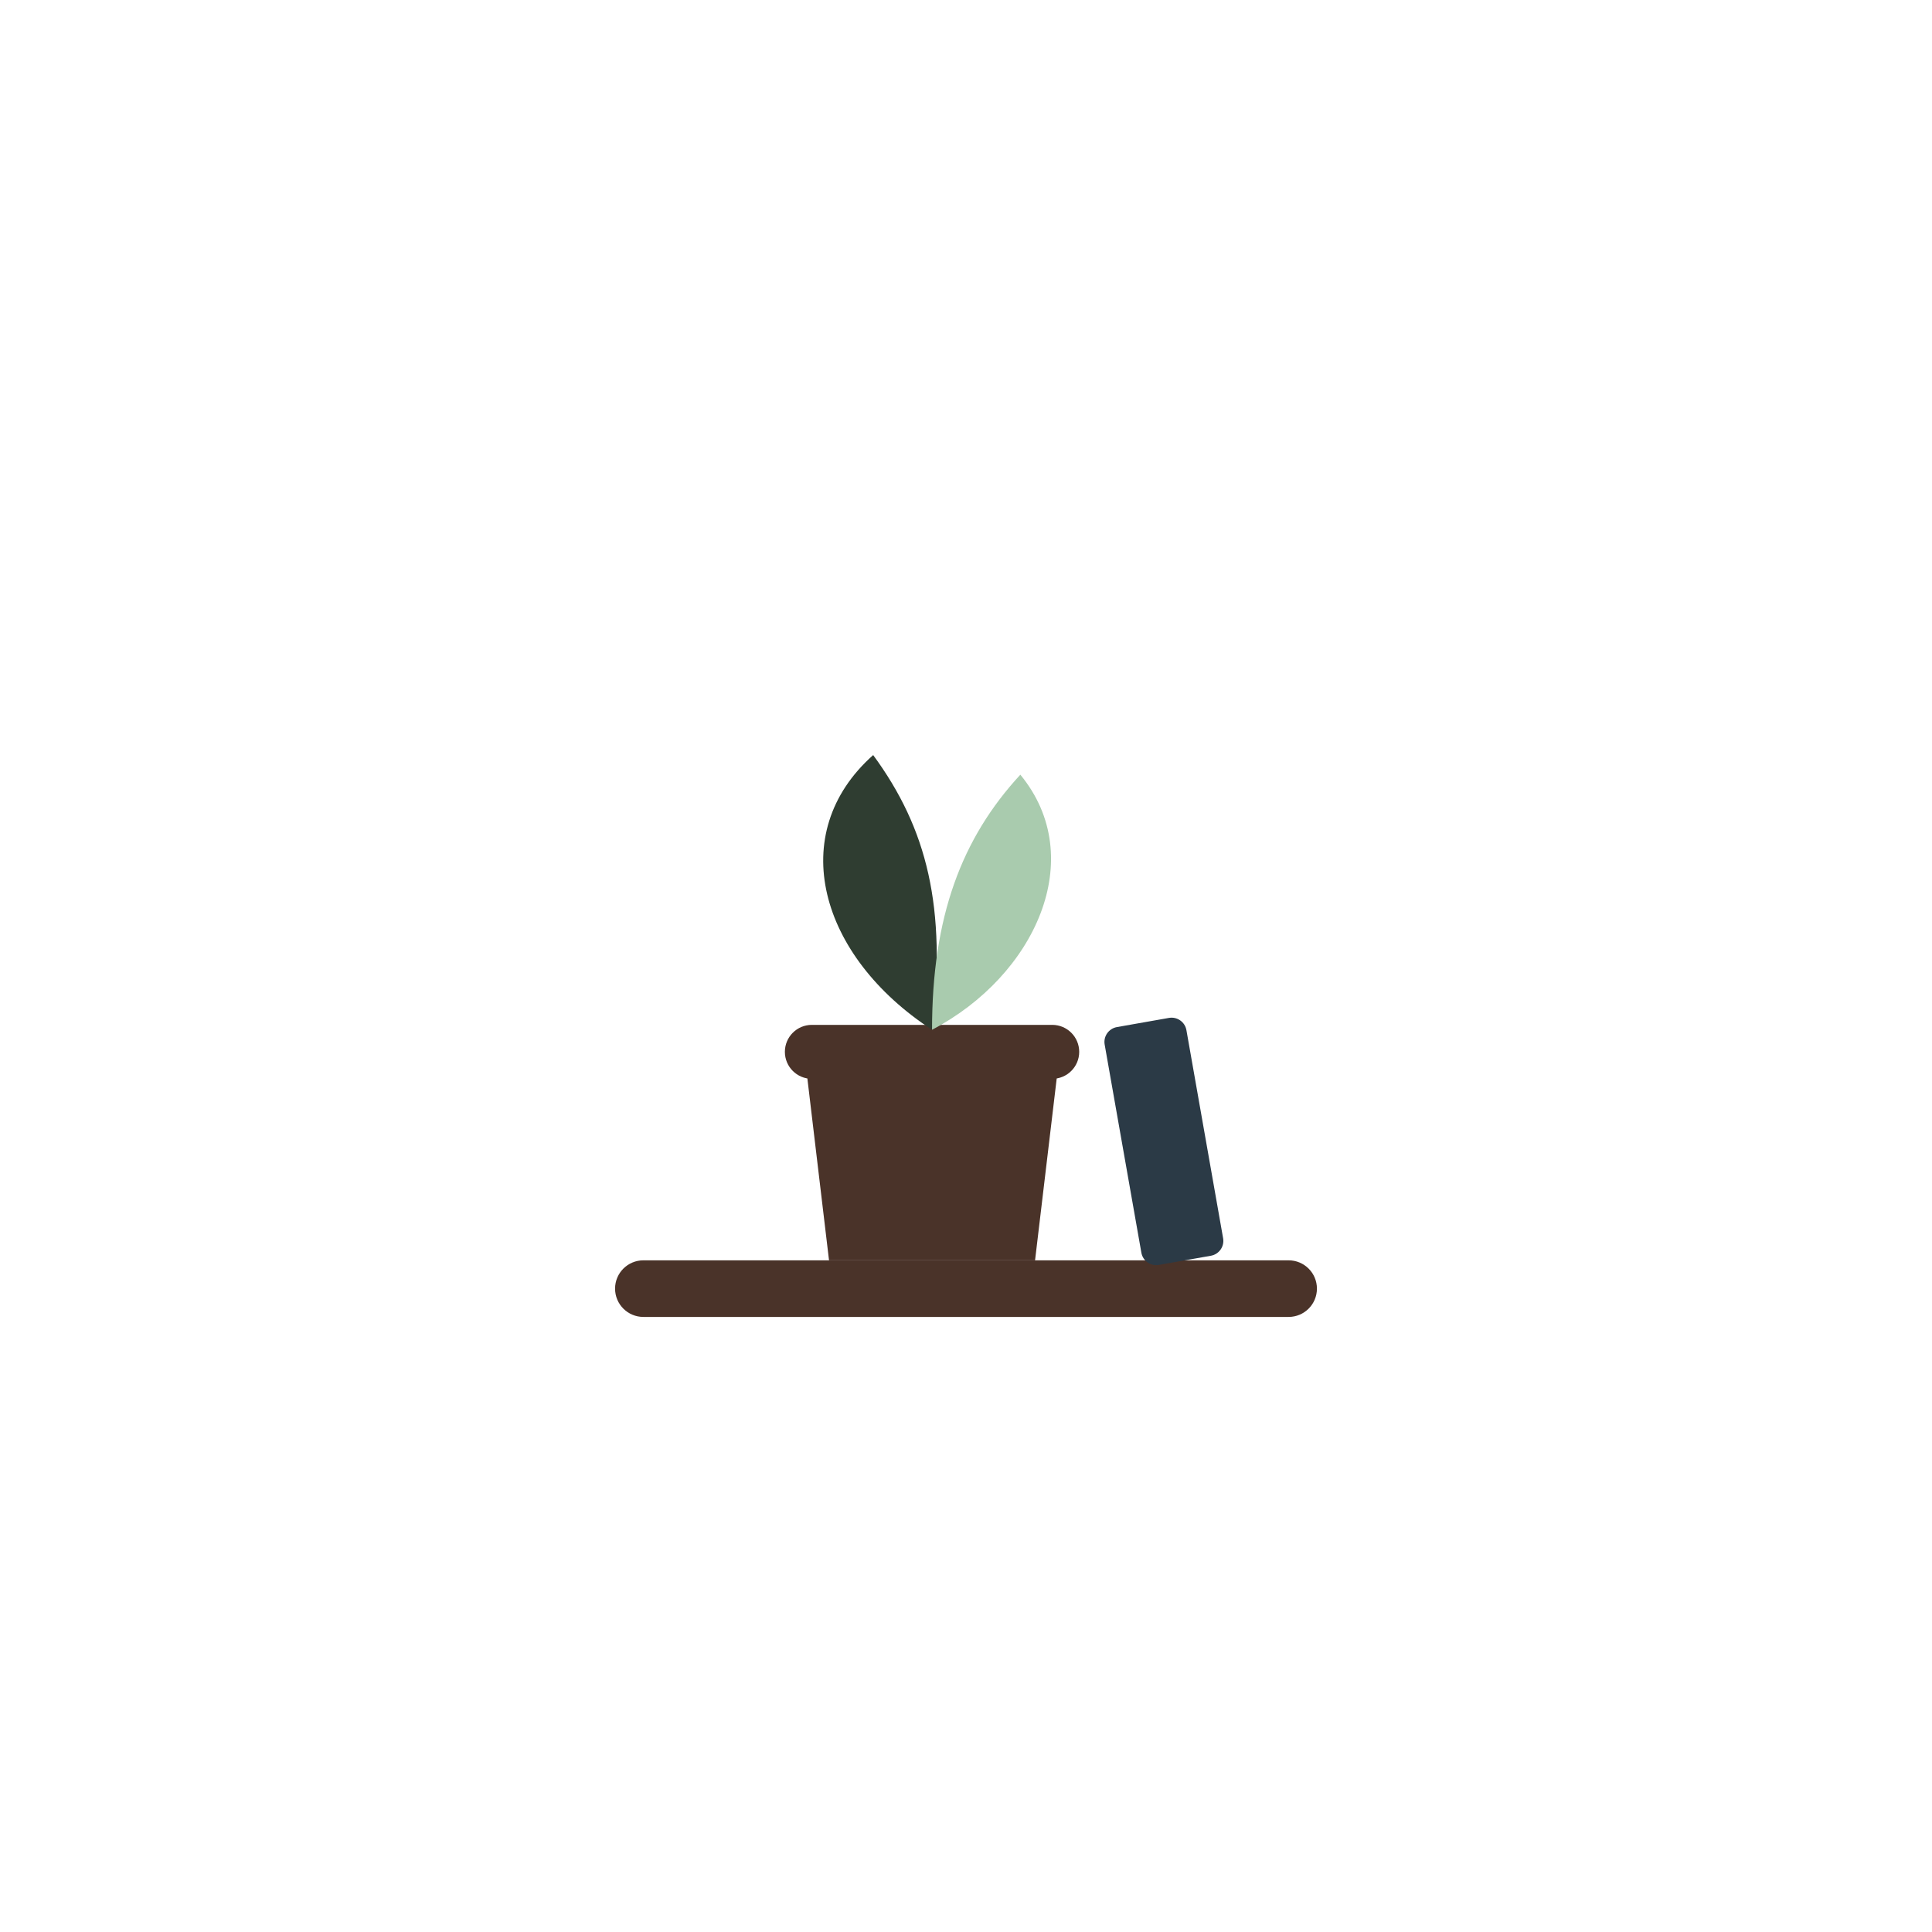
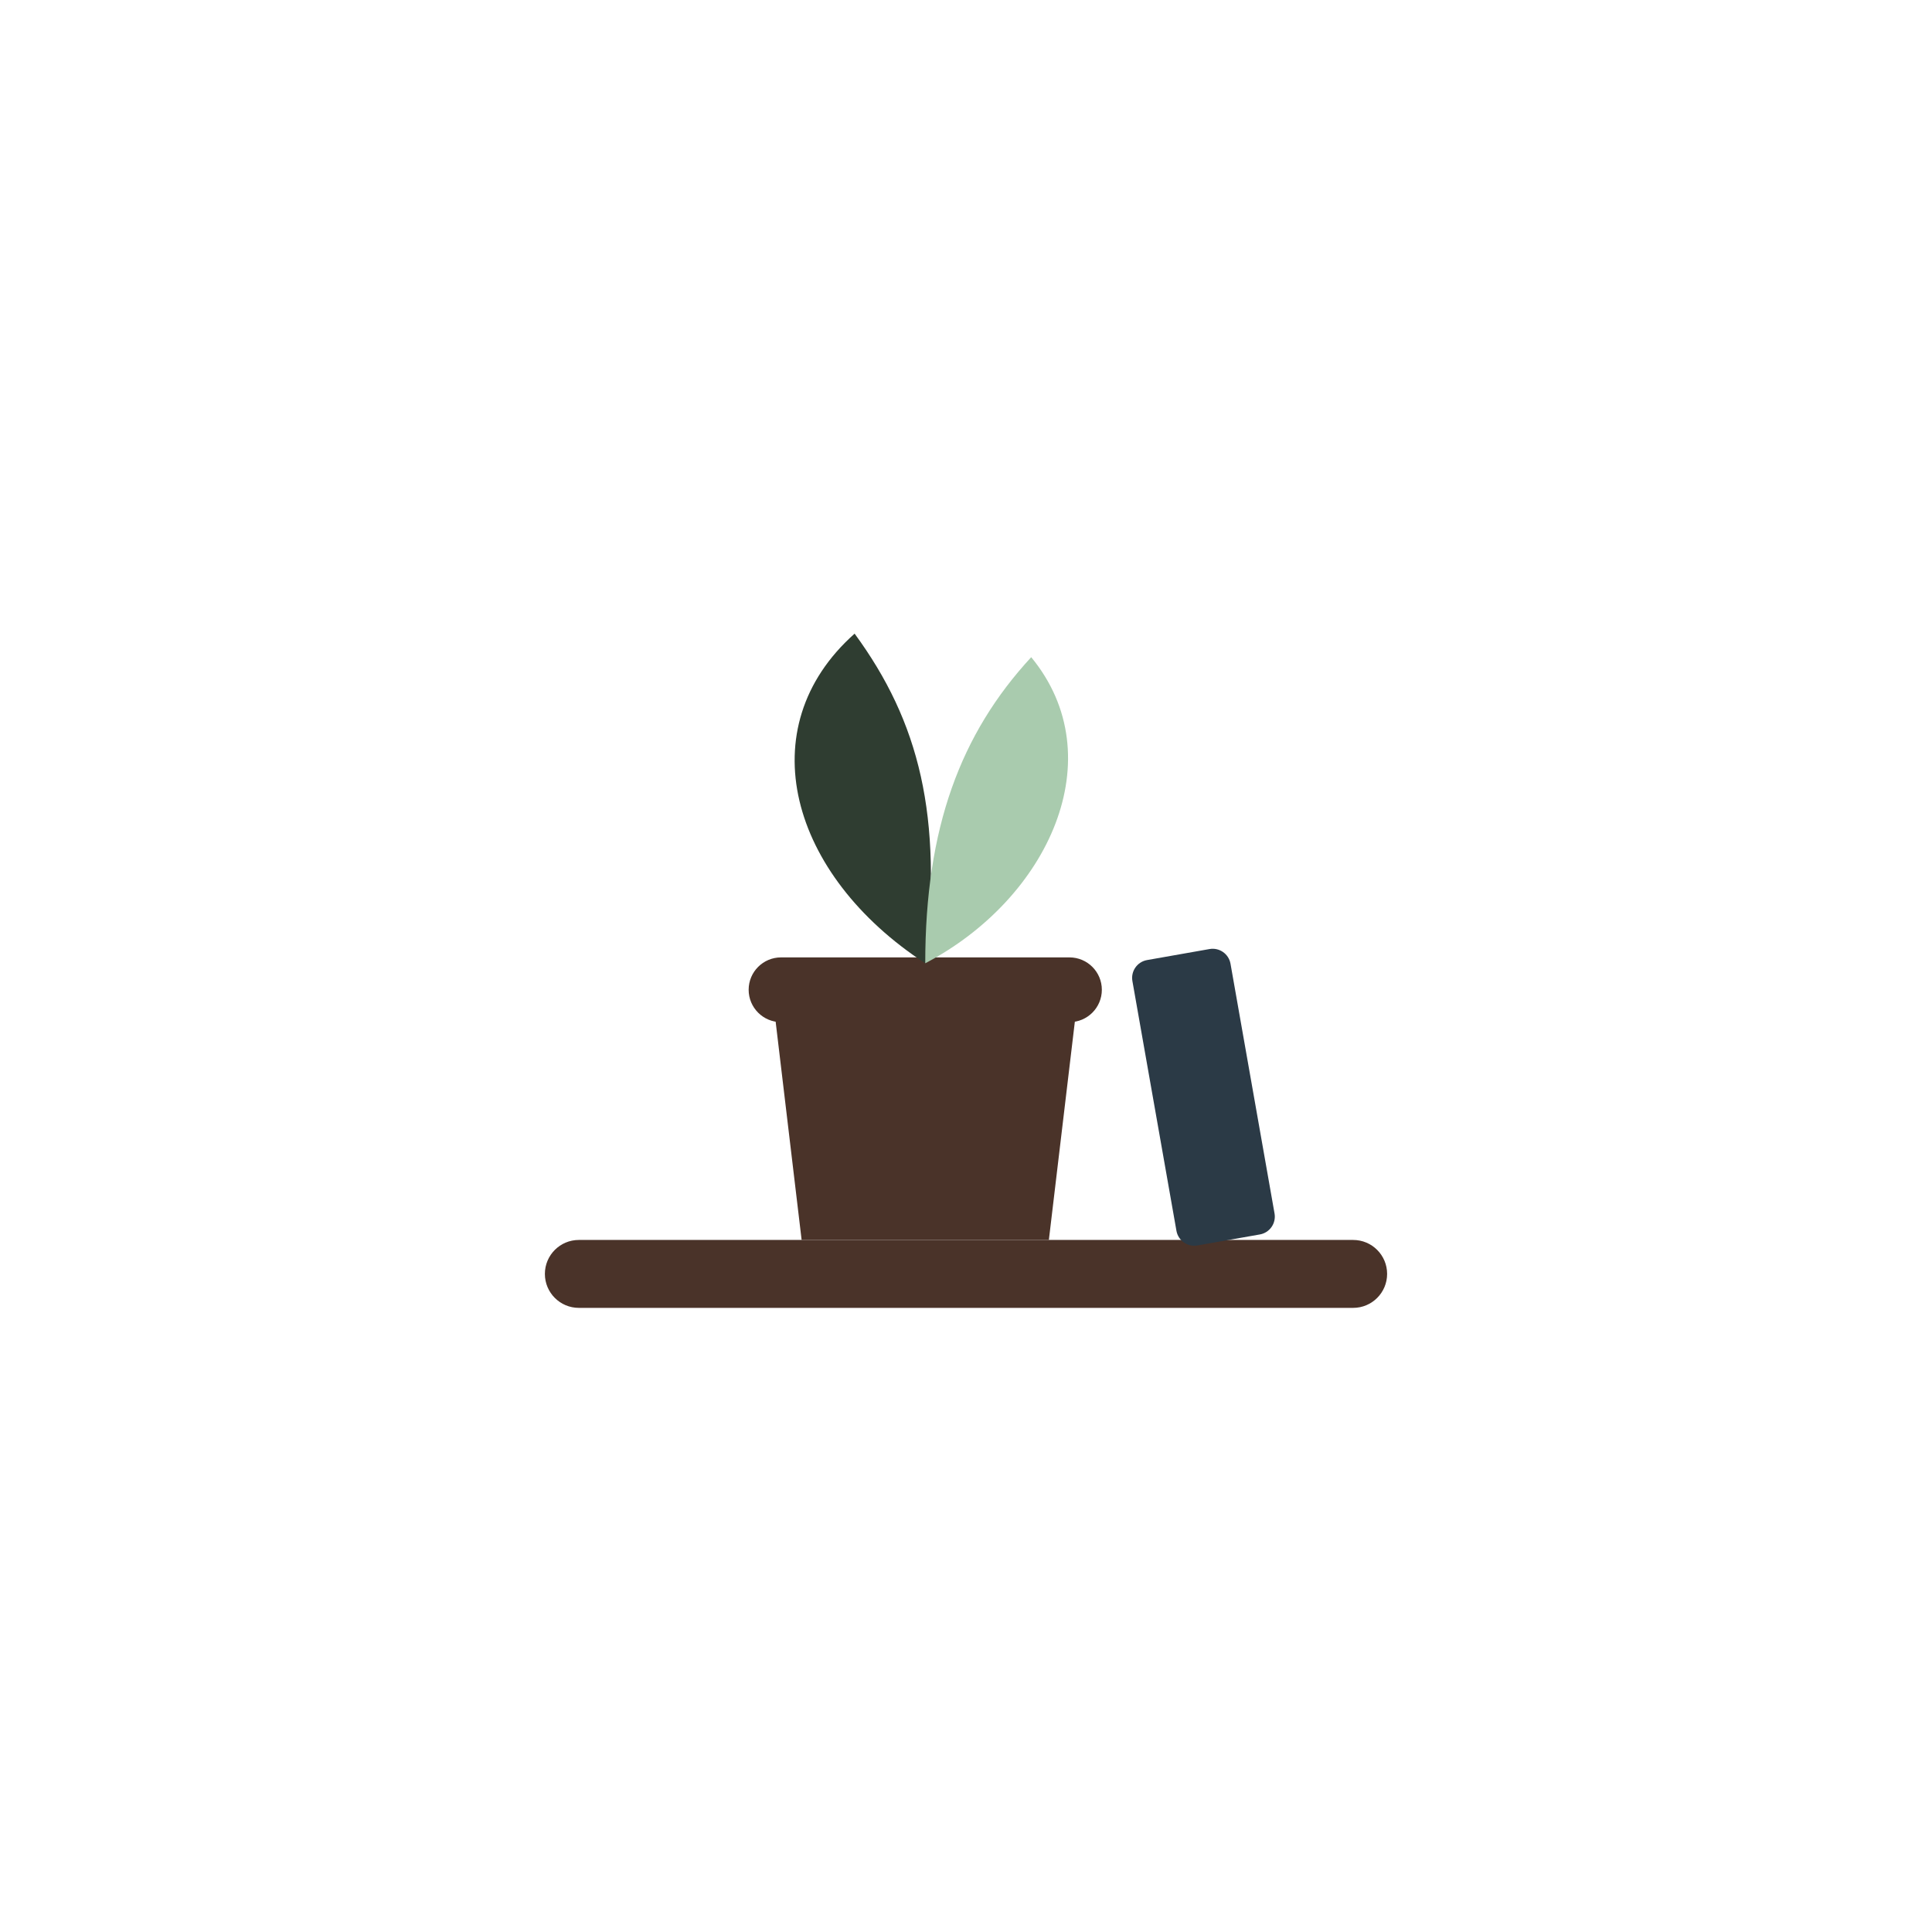
<svg xmlns="http://www.w3.org/2000/svg" viewBox="0 0 1024 1024">
-   <rect x="326" y="668" width="372" height="30" rx="15" fill="#4A3329" />
-   <g transform="translate(494 668) scale(1.3) translate(-494 -668)">
-     <path d="M452 668l-10-84h104l-10 84Z" fill="#4A3329" />
-     <rect x="434" y="572" width="120" height="22" rx="11" fill="#4A3329" />
-     <path d="M494 574c-46-30-60-80-24-112 22 30 30 62 24 112Z" fill="#2F3D31" />
-     <path d="M494 574c42-22 64-70 36-104-24 26-36 58-36 104Z" fill="#A9CBAE" />
+   <g transform="translate(512 512) scale(1.2) translate(-512 -547)">
+     <rect x="326" y="668" width="372" height="30" rx="15" fill="#4A3329" />
+     <g transform="translate(494 668) scale(1.3) translate(-494 -668)">
+       <path d="M452 668l-10-84h104l-10 84Z" fill="#4A3329" />
+       <rect x="434" y="572" width="120" height="22" rx="11" fill="#4A3329" />
+       <path d="M494 574c-46-30-60-80-24-112 22 30 30 62 24 112Z" fill="#2F3D31" />
+       <path d="M494 574c42-22 64-70 36-104-24 26-36 58-36 104Z" fill="#A9CBAE" />
+     </g>
+     <rect x="606" y="540" width="44" height="128" rx="8" fill="#2B3A46" transform="rotate(-10 628 668)" />
  </g>
-   <rect x="606" y="540" width="44" height="128" rx="8" fill="#2B3A46" transform="rotate(-10 628 668)" />
</svg>
